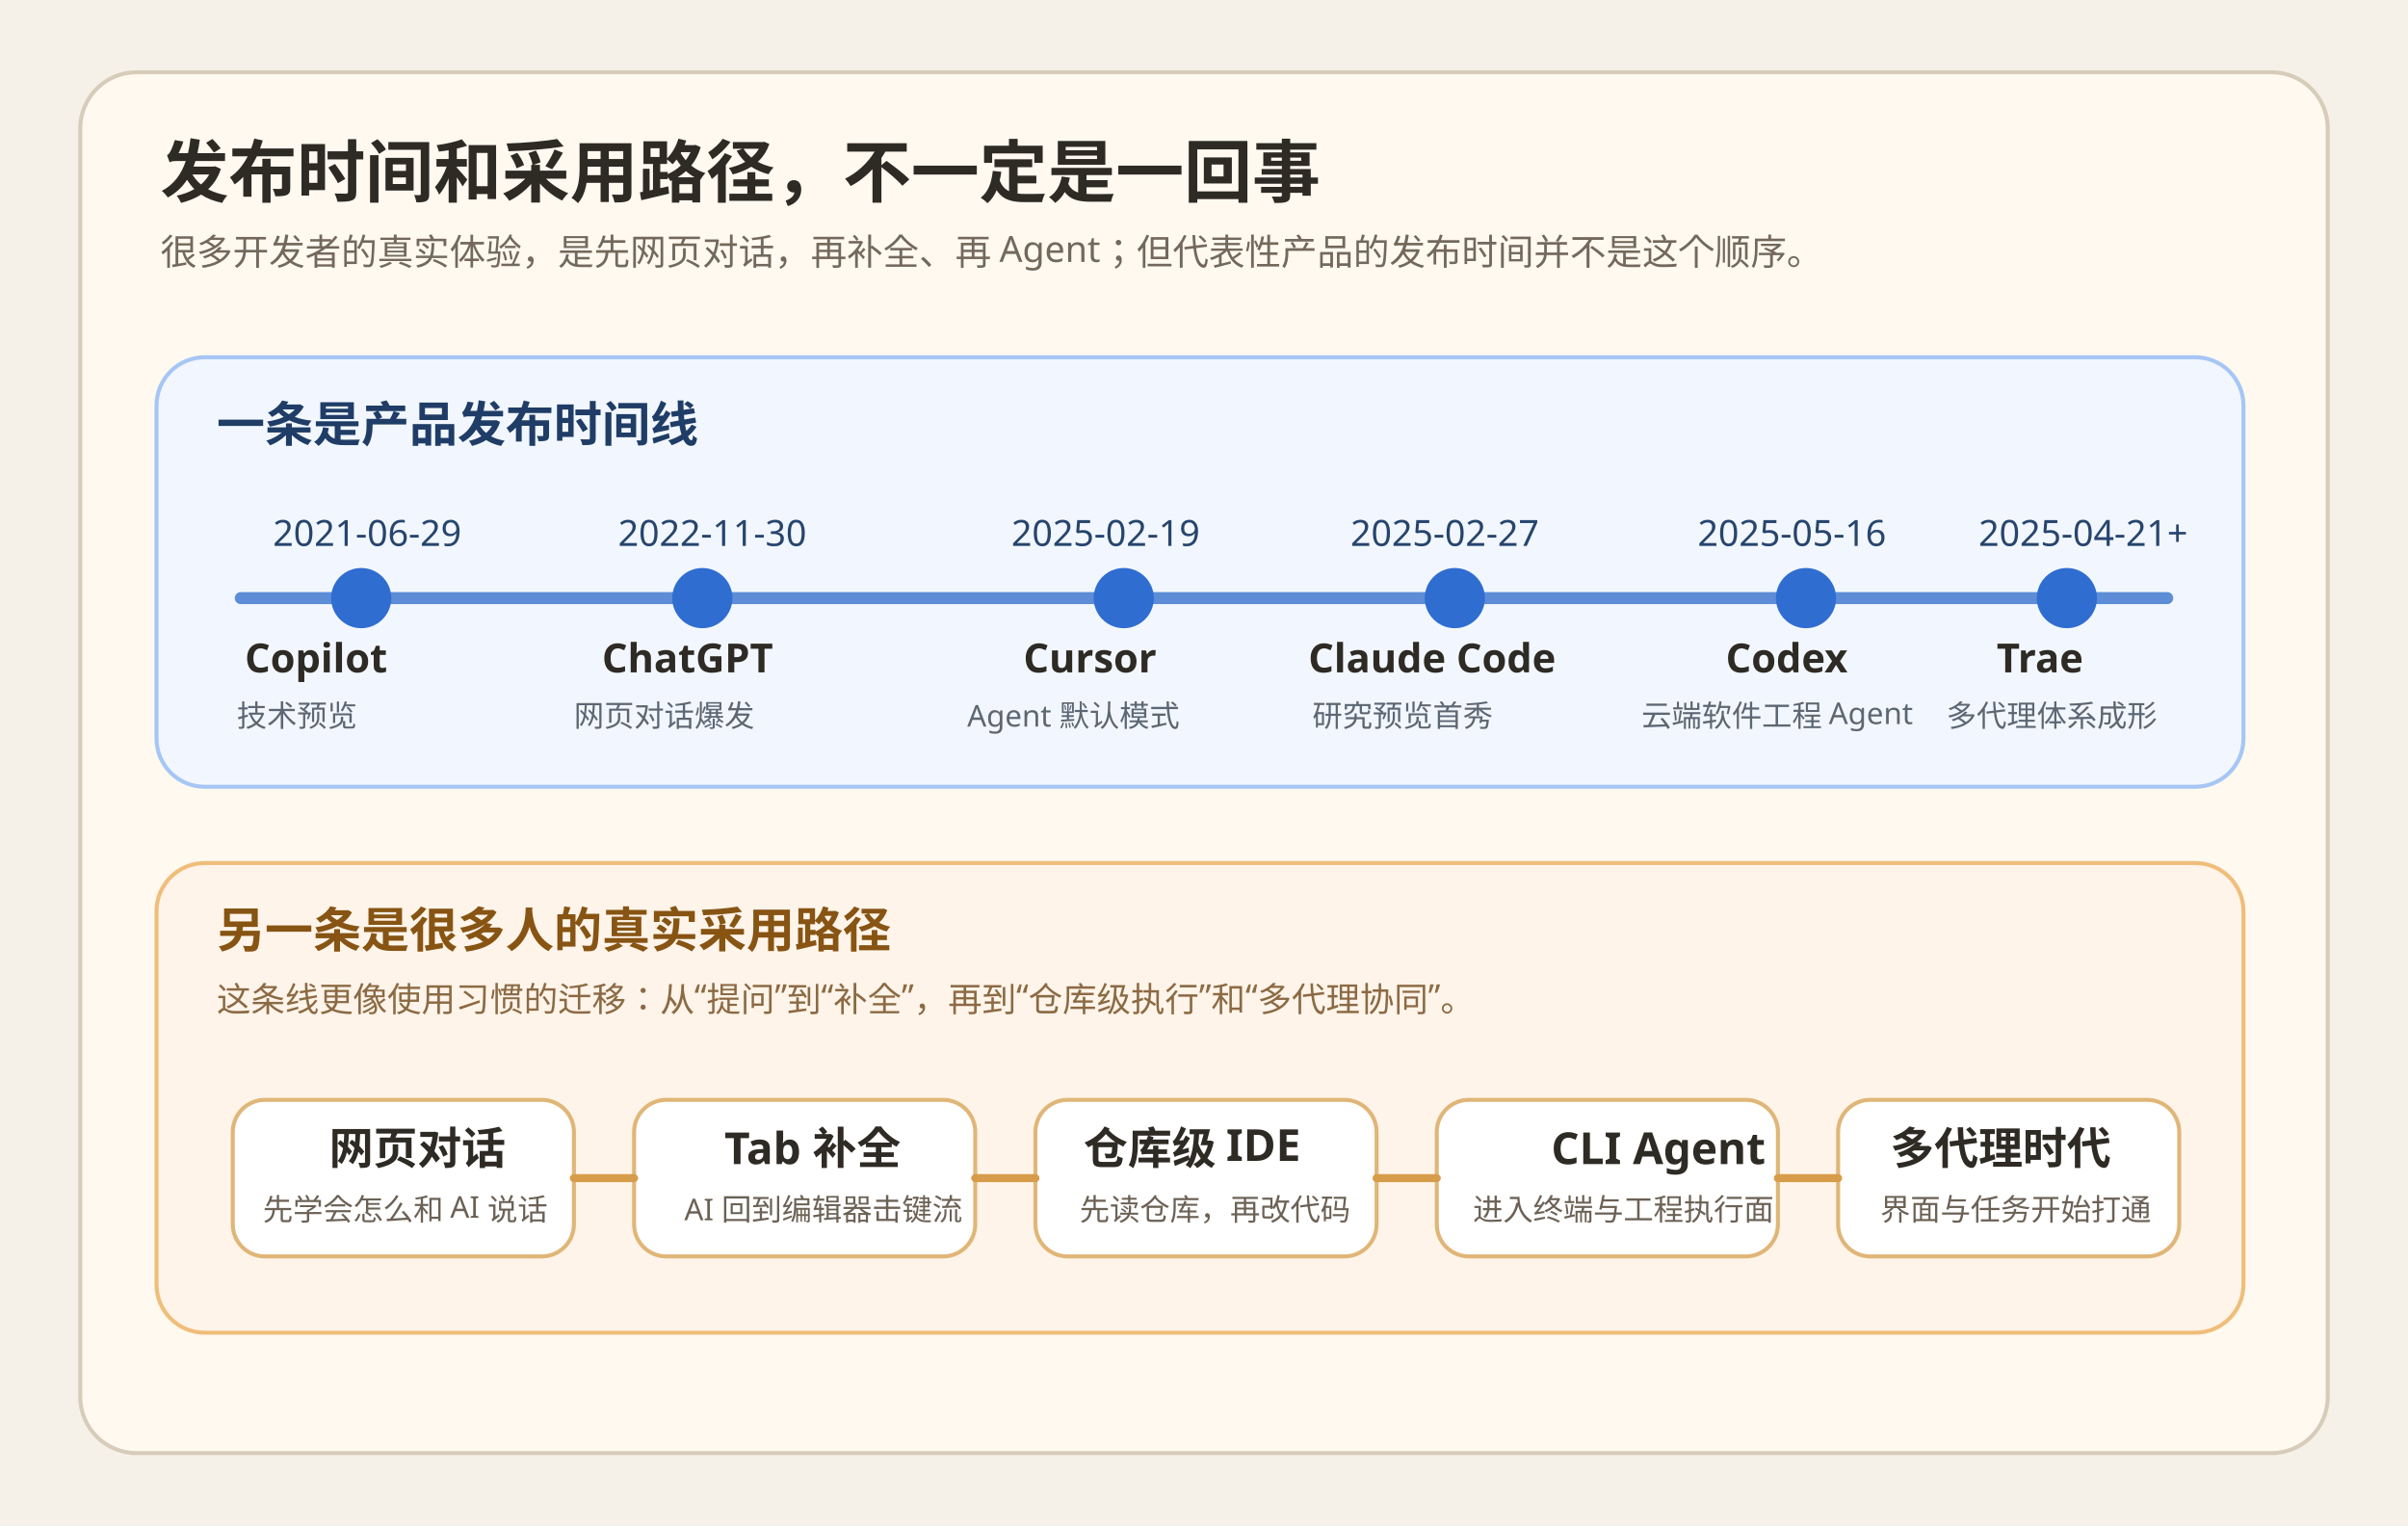
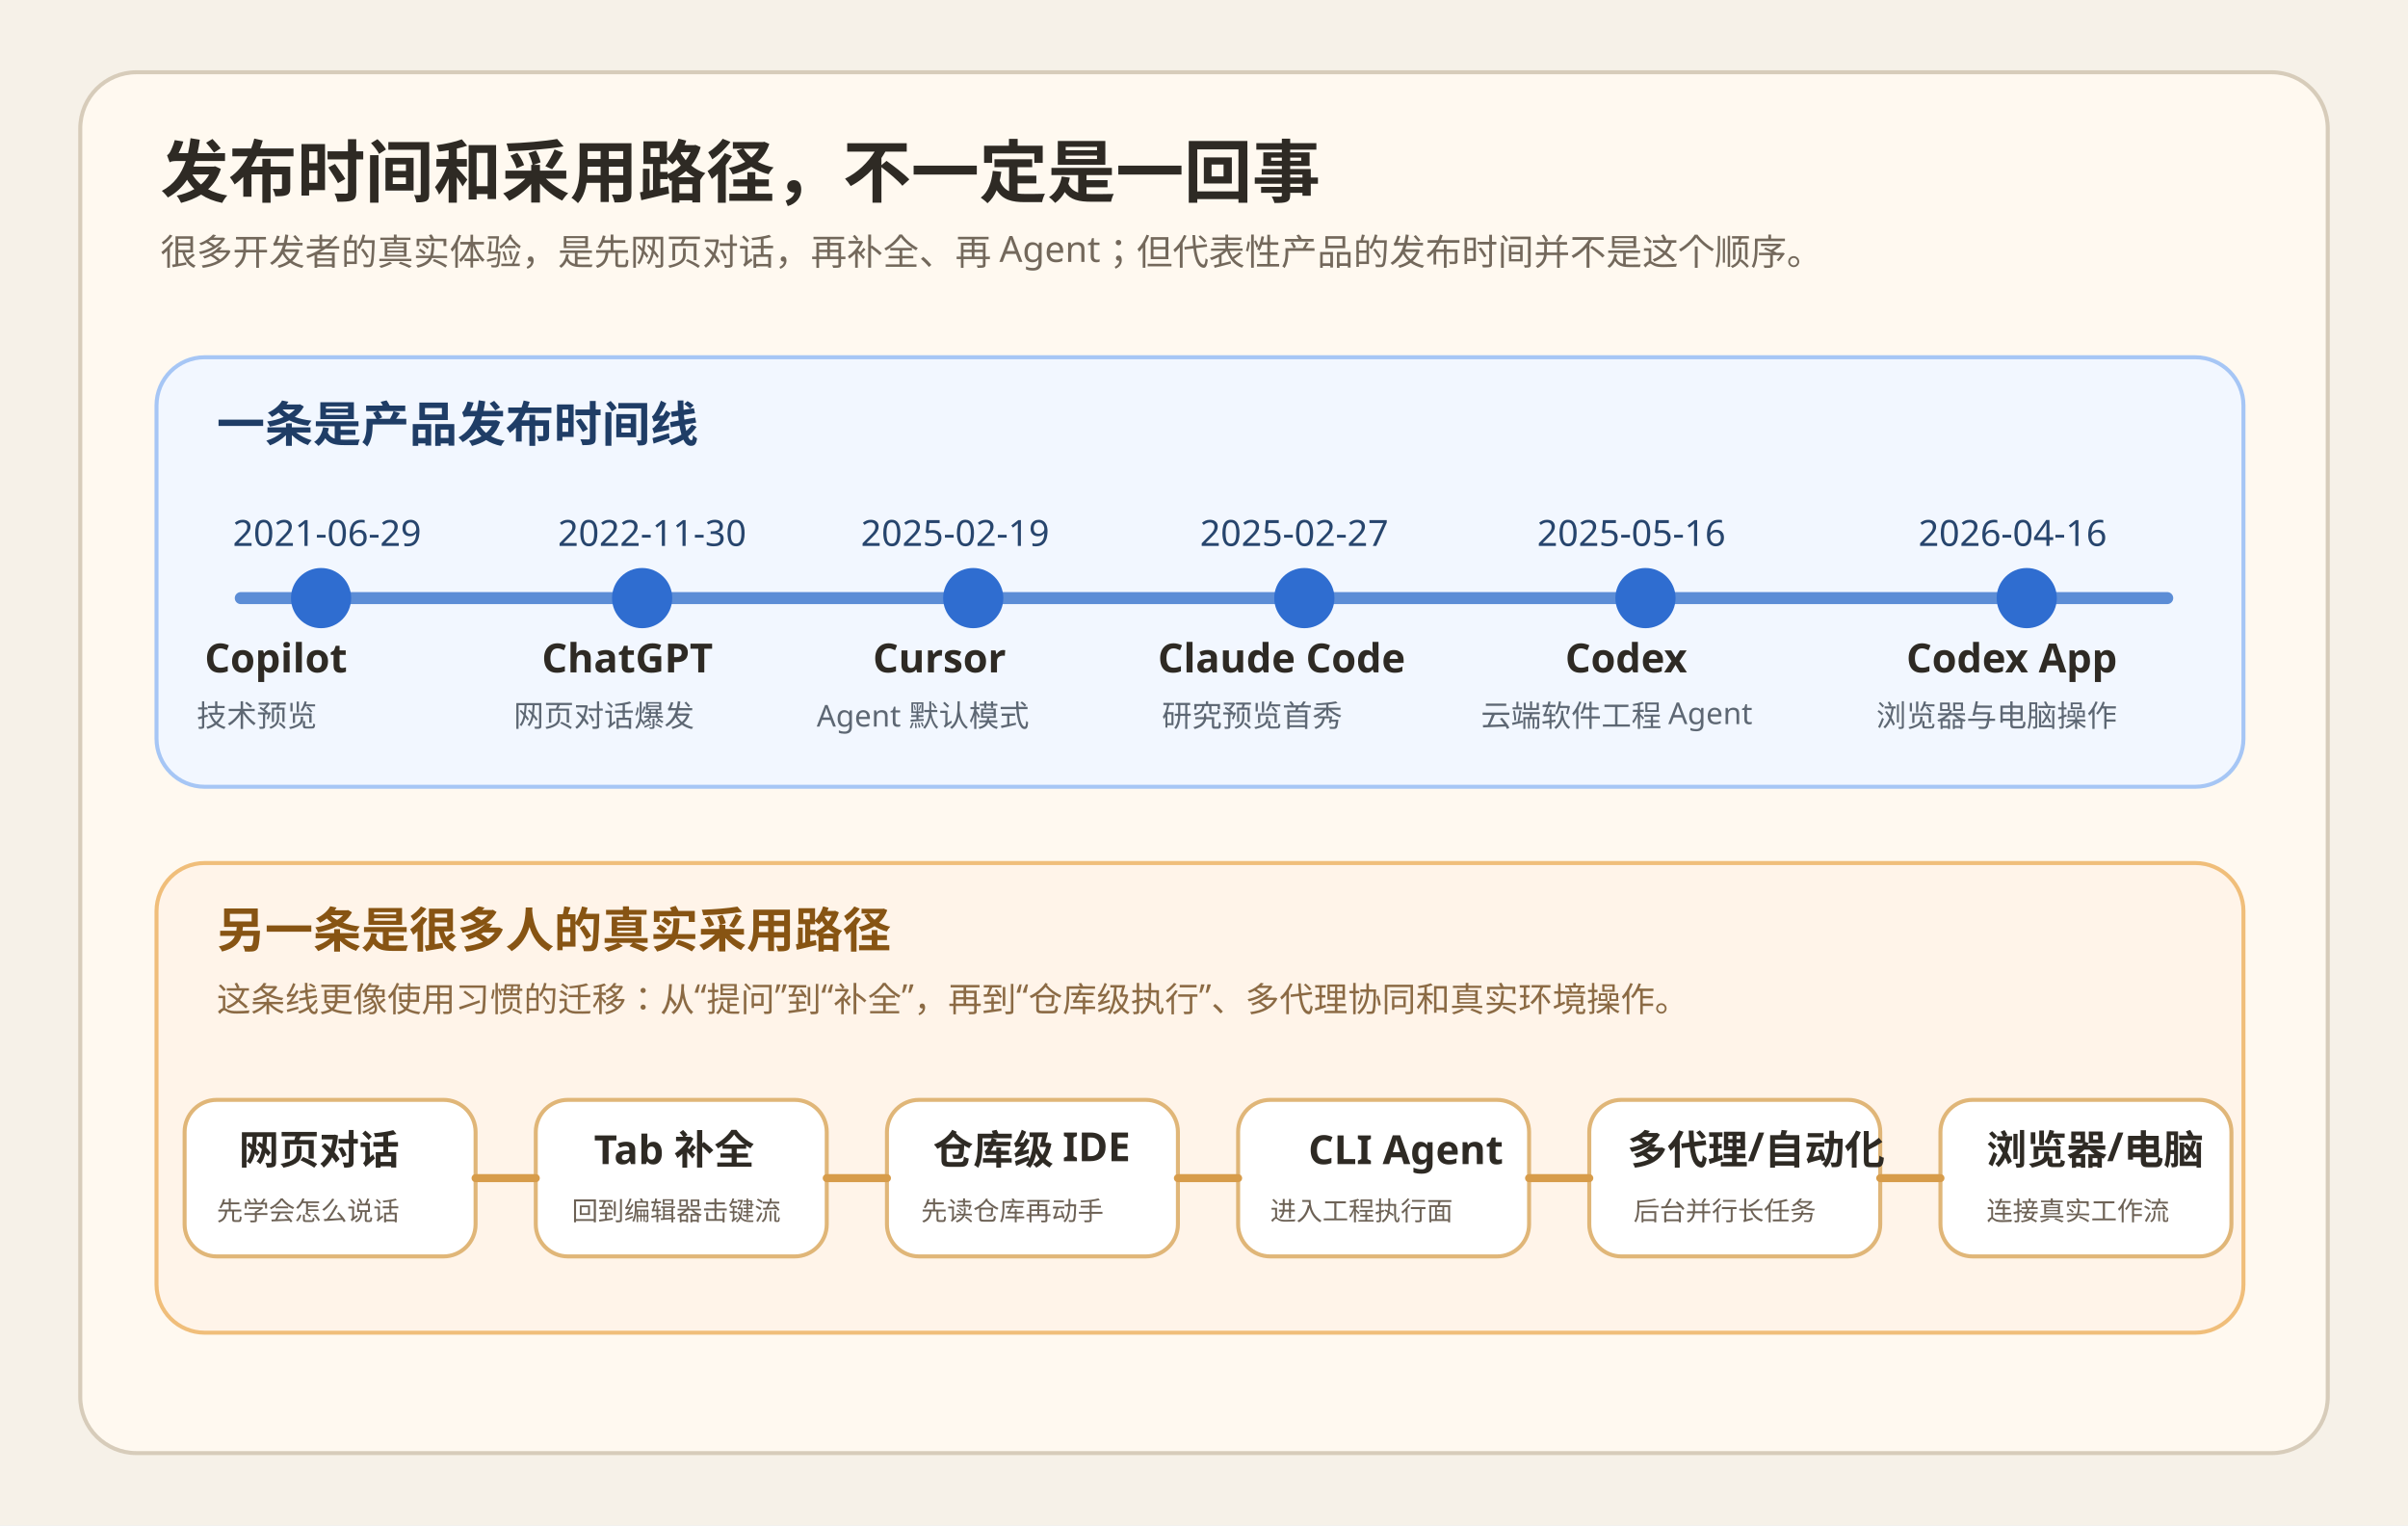
<svg xmlns="http://www.w3.org/2000/svg" width="1200" height="760" viewBox="0 0 1200 760">
  <rect width="1200" height="760" fill="#F6F1E8" />
  <rect x="40" y="36" width="1120" height="688" rx="28" fill="#FFF9F0" stroke="#D7CCBA" stroke-width="2" />
  <text x="80" y="98" font-size="34" font-family="'PingFang SC','Microsoft YaHei',sans-serif" fill="#2E2A24" font-weight="700">发布时间和采用路径，不一定是一回事</text>
  <text x="80" y="132" font-size="18" font-family="'PingFang SC','Microsoft YaHei',sans-serif" fill="#73685B">很多开发者的真实体验，是先网页对话，再补全、再 Agent；但代表性产品的发布时间并不是这个顺序。</text>
  <rect x="78" y="178" width="1040" height="214" rx="24" fill="#F2F7FF" stroke="#A6C6F5" stroke-width="2" />
  <text x="108" y="220" font-size="24" font-family="'PingFang SC','Microsoft YaHei',sans-serif" fill="#1F3D66" font-weight="700">一条是产品发布时间线</text>
  <line x1="120" y1="298" x2="1080" y2="298" stroke="#5C8DD6" stroke-width="6" stroke-linecap="round" />
-   <circle cx="180" cy="298" r="15" fill="#2F6DD0" />
-   <circle cx="350" cy="298" r="15" fill="#2F6DD0" />
-   <circle cx="560" cy="298" r="15" fill="#2F6DD0" />
-   <circle cx="725" cy="298" r="15" fill="#2F6DD0" />
-   <circle cx="900" cy="298" r="15" fill="#2F6DD0" />
-   <circle cx="1030" cy="298" r="15" fill="#2F6DD0" />
-   <text x="136" y="272" font-size="18" font-family="'PingFang SC','Microsoft YaHei',sans-serif" fill="#27456D">2021-06-29</text>
-   <text x="122" y="335" font-size="20" font-family="'PingFang SC','Microsoft YaHei',sans-serif" fill="#2E2A24" font-weight="700">Copilot</text>
-   <text x="118" y="362" font-size="15" font-family="'PingFang SC','Microsoft YaHei',sans-serif" fill="#5D6773">技术预览</text>
-   <text x="308" y="272" font-size="18" font-family="'PingFang SC','Microsoft YaHei',sans-serif" fill="#27456D">2022-11-30</text>
-   <text x="300" y="335" font-size="20" font-family="'PingFang SC','Microsoft YaHei',sans-serif" fill="#2E2A24" font-weight="700">ChatGPT</text>
-   <text x="286" y="362" font-size="15" font-family="'PingFang SC','Microsoft YaHei',sans-serif" fill="#5D6773">网页对话爆发</text>
-   <text x="504" y="272" font-size="18" font-family="'PingFang SC','Microsoft YaHei',sans-serif" fill="#27456D">2025-02-19</text>
-   <text x="510" y="335" font-size="20" font-family="'PingFang SC','Microsoft YaHei',sans-serif" fill="#2E2A24" font-weight="700">Cursor</text>
-   <text x="482" y="362" font-size="15" font-family="'PingFang SC','Microsoft YaHei',sans-serif" fill="#5D6773">Agent 默认模式</text>
-   <text x="673" y="272" font-size="18" font-family="'PingFang SC','Microsoft YaHei',sans-serif" fill="#27456D">2025-02-27</text>
-   <text x="652" y="335" font-size="20" font-family="'PingFang SC','Microsoft YaHei',sans-serif" fill="#2E2A24" font-weight="700">Claude Code</text>
-   <text x="654" y="362" font-size="15" font-family="'PingFang SC','Microsoft YaHei',sans-serif" fill="#5D6773">研究预览首秀</text>
-   <text x="846" y="272" font-size="18" font-family="'PingFang SC','Microsoft YaHei',sans-serif" fill="#27456D">2025-05-16</text>
-   <text x="860" y="335" font-size="20" font-family="'PingFang SC','Microsoft YaHei',sans-serif" fill="#2E2A24" font-weight="700">Codex</text>
-   <text x="818" y="362" font-size="15" font-family="'PingFang SC','Microsoft YaHei',sans-serif" fill="#5D6773">云端软件工程 Agent</text>
-   <text x="986" y="272" font-size="18" font-family="'PingFang SC','Microsoft YaHei',sans-serif" fill="#27456D">2025-04-21+</text>
-   <text x="995" y="335" font-size="20" font-family="'PingFang SC','Microsoft YaHei',sans-serif" fill="#2E2A24" font-weight="700">Trae</text>
-   <text x="970" y="362" font-size="15" font-family="'PingFang SC','Microsoft YaHei',sans-serif" fill="#5D6773">多代理体系成形</text>
+   <circle cx="160" cy="298" r="15" fill="#2F6DD0" />
+   <circle cx="320" cy="298" r="15" fill="#2F6DD0" />
+   <circle cx="485" cy="298" r="15" fill="#2F6DD0" />
+   <circle cx="650" cy="298" r="15" fill="#2F6DD0" />
+   <circle cx="820" cy="298" r="15" fill="#2F6DD0" />
+   <circle cx="1010" cy="298" r="15" fill="#2F6DD0" />
+   <text x="116" y="272" font-size="18" font-family="'PingFang SC','Microsoft YaHei',sans-serif" fill="#27456D">2021-06-29</text>
+   <text x="102" y="335" font-size="20" font-family="'PingFang SC','Microsoft YaHei',sans-serif" fill="#2E2A24" font-weight="700">Copilot</text>
+   <text x="98" y="362" font-size="15" font-family="'PingFang SC','Microsoft YaHei',sans-serif" fill="#5D6773">技术预览</text>
+   <text x="278" y="272" font-size="18" font-family="'PingFang SC','Microsoft YaHei',sans-serif" fill="#27456D">2022-11-30</text>
+   <text x="270" y="335" font-size="20" font-family="'PingFang SC','Microsoft YaHei',sans-serif" fill="#2E2A24" font-weight="700">ChatGPT</text>
+   <text x="256" y="362" font-size="15" font-family="'PingFang SC','Microsoft YaHei',sans-serif" fill="#5D6773">网页对话爆发</text>
+   <text x="429" y="272" font-size="18" font-family="'PingFang SC','Microsoft YaHei',sans-serif" fill="#27456D">2025-02-19</text>
+   <text x="435" y="335" font-size="20" font-family="'PingFang SC','Microsoft YaHei',sans-serif" fill="#2E2A24" font-weight="700">Cursor</text>
+   <text x="407" y="362" font-size="15" font-family="'PingFang SC','Microsoft YaHei',sans-serif" fill="#5D6773">Agent 默认模式</text>
+   <text x="598" y="272" font-size="18" font-family="'PingFang SC','Microsoft YaHei',sans-serif" fill="#27456D">2025-02-27</text>
+   <text x="577" y="335" font-size="20" font-family="'PingFang SC','Microsoft YaHei',sans-serif" fill="#2E2A24" font-weight="700">Claude Code</text>
+   <text x="579" y="362" font-size="15" font-family="'PingFang SC','Microsoft YaHei',sans-serif" fill="#5D6773">研究预览首秀</text>
+   <text x="766" y="272" font-size="18" font-family="'PingFang SC','Microsoft YaHei',sans-serif" fill="#27456D">2025-05-16</text>
+   <text x="780" y="335" font-size="20" font-family="'PingFang SC','Microsoft YaHei',sans-serif" fill="#2E2A24" font-weight="700">Codex</text>
+   <text x="738" y="362" font-size="15" font-family="'PingFang SC','Microsoft YaHei',sans-serif" fill="#5D6773">云端软件工程 Agent</text>
+   <text x="956" y="272" font-size="18" font-family="'PingFang SC','Microsoft YaHei',sans-serif" fill="#27456D">2026-04-16</text>
+   <text x="950" y="335" font-size="20" font-family="'PingFang SC','Microsoft YaHei',sans-serif" fill="#2E2A24" font-weight="700">Codex App</text>
+   <text x="935" y="362" font-size="15" font-family="'PingFang SC','Microsoft YaHei',sans-serif" fill="#5D6773">浏览器与电脑操作</text>
  <rect x="78" y="430" width="1040" height="234" rx="24" fill="#FFF4E9" stroke="#F0BE7A" stroke-width="2" />
  <text x="108" y="472" font-size="24" font-family="'PingFang SC','Microsoft YaHei',sans-serif" fill="#875413" font-weight="700">另一条是很多人的真实采用路径</text>
-   <text x="108" y="504" font-size="17" font-family="'PingFang SC','Microsoft YaHei',sans-serif" fill="#8B6A44">这条线更像使用习惯的迁移：从“提问”到“补全”，再到“仓库级执行”和“多代理协同”。</text>
-   <rect x="116" y="548" width="170" height="78" rx="16" fill="#FFFFFF" stroke="#E0B678" stroke-width="2" />
-   <rect x="316" y="548" width="170" height="78" rx="16" fill="#FFFFFF" stroke="#E0B678" stroke-width="2" />
-   <rect x="516" y="548" width="170" height="78" rx="16" fill="#FFFFFF" stroke="#E0B678" stroke-width="2" />
-   <rect x="716" y="548" width="170" height="78" rx="16" fill="#FFFFFF" stroke="#E0B678" stroke-width="2" />
-   <rect x="916" y="548" width="170" height="78" rx="16" fill="#FFFFFF" stroke="#E0B678" stroke-width="2" />
-   <text x="164" y="580" font-size="22" font-family="'PingFang SC','Microsoft YaHei',sans-serif" fill="#2E2A24" font-weight="700">网页对话</text>
-   <text x="131" y="608" font-size="15" font-family="'PingFang SC','Microsoft YaHei',sans-serif" fill="#6C6155">先学会怎么和 AI 说话</text>
-   <text x="361" y="580" font-size="22" font-family="'PingFang SC','Microsoft YaHei',sans-serif" fill="#2E2A24" font-weight="700">Tab 补全</text>
-   <text x="341" y="608" font-size="15" font-family="'PingFang SC','Microsoft YaHei',sans-serif" fill="#6C6155">AI 回到编辑器击键流</text>
-   <text x="540" y="580" font-size="22" font-family="'PingFang SC','Microsoft YaHei',sans-serif" fill="#2E2A24" font-weight="700">仓库级 IDE</text>
-   <text x="538" y="608" font-size="15" font-family="'PingFang SC','Microsoft YaHei',sans-serif" fill="#6C6155">先读仓库，再改代码</text>
-   <text x="773" y="580" font-size="22" font-family="'PingFang SC','Microsoft YaHei',sans-serif" fill="#2E2A24" font-weight="700">CLI Agent</text>
-   <text x="734" y="608" font-size="15" font-family="'PingFang SC','Microsoft YaHei',sans-serif" fill="#6C6155">进入终端与工程执行面</text>
-   <text x="942" y="580" font-size="22" font-family="'PingFang SC','Microsoft YaHei',sans-serif" fill="#2E2A24" font-weight="700">多代理时代</text>
-   <text x="937" y="608" font-size="15" font-family="'PingFang SC','Microsoft YaHei',sans-serif" fill="#6C6155">界面与任务开始打通</text>
-   <line x1="286" y1="587" x2="316" y2="587" stroke="#D79C4A" stroke-width="4" stroke-linecap="round" />
-   <line x1="486" y1="587" x2="516" y2="587" stroke="#D79C4A" stroke-width="4" stroke-linecap="round" />
-   <line x1="686" y1="587" x2="716" y2="587" stroke="#D79C4A" stroke-width="4" stroke-linecap="round" />
-   <line x1="886" y1="587" x2="916" y2="587" stroke="#D79C4A" stroke-width="4" stroke-linecap="round" />
+   <text x="108" y="504" font-size="17" font-family="'PingFang SC','Microsoft YaHei',sans-serif" fill="#8B6A44">这条线更像使用习惯的迁移：从“提问”到“补全”，再到“仓库级执行”、多代理协同和真实环境操作。</text>
+   <rect x="92" y="548" width="145" height="78" rx="16" fill="#FFFFFF" stroke="#E0B678" stroke-width="2" />
+   <rect x="267" y="548" width="145" height="78" rx="16" fill="#FFFFFF" stroke="#E0B678" stroke-width="2" />
+   <rect x="442" y="548" width="145" height="78" rx="16" fill="#FFFFFF" stroke="#E0B678" stroke-width="2" />
+   <rect x="617" y="548" width="145" height="78" rx="16" fill="#FFFFFF" stroke="#E0B678" stroke-width="2" />
+   <rect x="792" y="548" width="145" height="78" rx="16" fill="#FFFFFF" stroke="#E0B678" stroke-width="2" />
+   <rect x="967" y="548" width="145" height="78" rx="16" fill="#FFFFFF" stroke="#E0B678" stroke-width="2" />
+   <text x="119" y="580" font-size="20" font-family="'PingFang SC','Microsoft YaHei',sans-serif" fill="#2E2A24" font-weight="700">网页对话</text>
+   <text x="108" y="608" font-size="13" font-family="'PingFang SC','Microsoft YaHei',sans-serif" fill="#6C6155">先学会怎么说话</text>
+   <text x="296" y="580" font-size="20" font-family="'PingFang SC','Microsoft YaHei',sans-serif" fill="#2E2A24" font-weight="700">Tab 补全</text>
+   <text x="285" y="608" font-size="13" font-family="'PingFang SC','Microsoft YaHei',sans-serif" fill="#6C6155">回到编辑器击键流</text>
+   <text x="465" y="580" font-size="20" font-family="'PingFang SC','Microsoft YaHei',sans-serif" fill="#2E2A24" font-weight="700">仓库级 IDE</text>
+   <text x="459" y="608" font-size="13" font-family="'PingFang SC','Microsoft YaHei',sans-serif" fill="#6C6155">先读仓库再动手</text>
+   <text x="652" y="580" font-size="20" font-family="'PingFang SC','Microsoft YaHei',sans-serif" fill="#2E2A24" font-weight="700">CLI Agent</text>
+   <text x="633" y="608" font-size="13" font-family="'PingFang SC','Microsoft YaHei',sans-serif" fill="#6C6155">进入工程执行面</text>
+   <text x="811" y="580" font-size="20" font-family="'PingFang SC','Microsoft YaHei',sans-serif" fill="#2E2A24" font-weight="700">多代理/自动化</text>
+   <text x="814" y="608" font-size="13" font-family="'PingFang SC','Microsoft YaHei',sans-serif" fill="#6C6155">后台并行长任务</text>
+   <text x="990" y="580" font-size="20" font-family="'PingFang SC','Microsoft YaHei',sans-serif" fill="#2E2A24" font-weight="700">浏览器/电脑</text>
+   <text x="990" y="608" font-size="13" font-family="'PingFang SC','Microsoft YaHei',sans-serif" fill="#6C6155">连接真实工作流</text>
+   <line x1="237" y1="587" x2="267" y2="587" stroke="#D79C4A" stroke-width="4" stroke-linecap="round" />
+   <line x1="412" y1="587" x2="442" y2="587" stroke="#D79C4A" stroke-width="4" stroke-linecap="round" />
+   <line x1="587" y1="587" x2="617" y2="587" stroke="#D79C4A" stroke-width="4" stroke-linecap="round" />
+   <line x1="762" y1="587" x2="792" y2="587" stroke="#D79C4A" stroke-width="4" stroke-linecap="round" />
+   <line x1="937" y1="587" x2="967" y2="587" stroke="#D79C4A" stroke-width="4" stroke-linecap="round" />
</svg>
